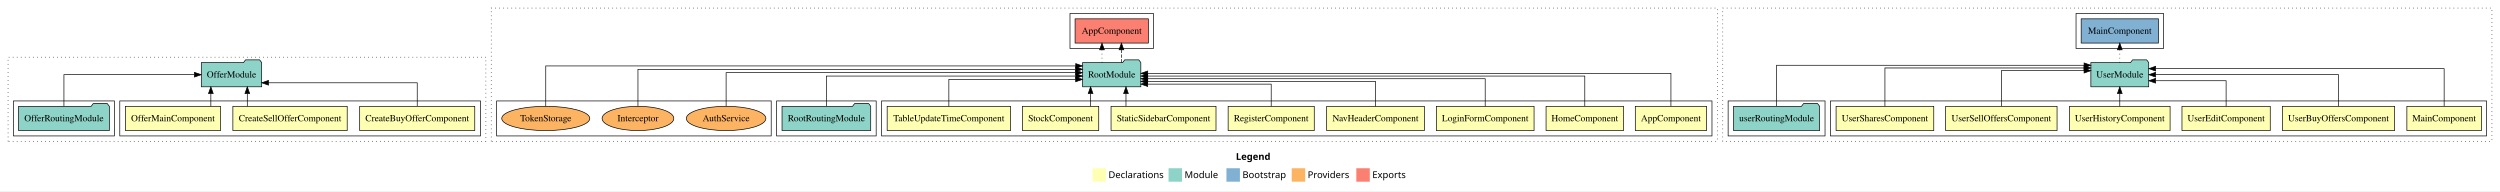
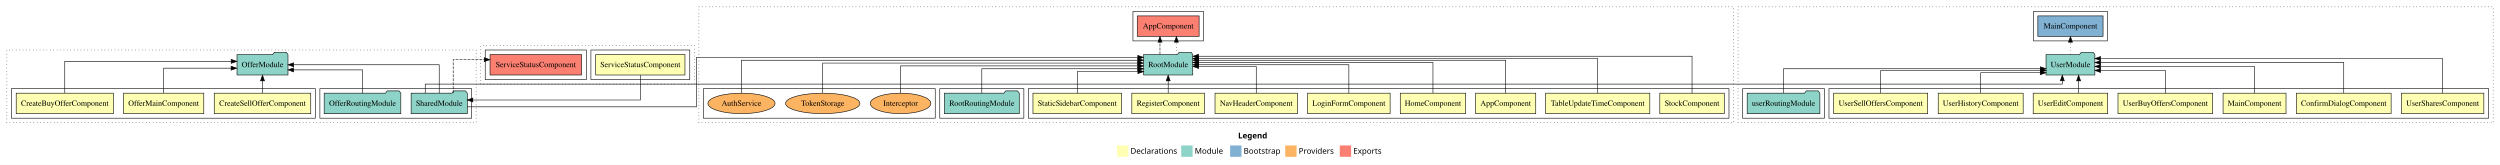
- <svg xmlns="http://www.w3.org/2000/svg" width="3715pt" height="284pt" viewBox="0.00 0.00 3715.00 284.00">
-   <g id="graph0" class="graph" transform="scale(1 1) rotate(0) translate(4 280)">
-     <polygon fill="#ffffff" stroke="transparent" points="-4,4 -4,-280 3711,-280 3711,4 -4,4" />
-     <text text-anchor="start" x="1832.509" y="-42.4" font-family="sans-serif" font-weight="bold" font-size="14.00" fill="#000000">Legend</text>
-     <polygon fill="#ffffb3" stroke="transparent" points="1619.5,-10 1619.5,-30 1639.5,-30 1639.5,-10 1619.5,-10" />
-     <text text-anchor="start" x="1643.129" y="-15.4" font-family="sans-serif" font-size="14.00" fill="#000000">  Declarations</text>
-     <polygon fill="#8dd3c7" stroke="transparent" points="1732.5,-10 1732.5,-30 1752.5,-30 1752.5,-10 1732.5,-10" />
-     <text text-anchor="start" x="1756.225" y="-15.4" font-family="sans-serif" font-size="14.00" fill="#000000">  Module</text>
-     <polygon fill="#80b1d3" stroke="transparent" points="1818.5,-10 1818.5,-30 1838.5,-30 1838.5,-10 1818.5,-10" />
-     <text text-anchor="start" x="1842.281" y="-15.4" font-family="sans-serif" font-size="14.00" fill="#000000">  Bootstrap</text>
-     <polygon fill="#fdb462" stroke="transparent" points="1915.5,-10 1915.5,-30 1935.5,-30 1935.5,-10 1915.5,-10" />
-     <text text-anchor="start" x="1939.173" y="-15.4" font-family="sans-serif" font-size="14.00" fill="#000000">  Providers</text>
-     <polygon fill="#fb8072" stroke="transparent" points="2011.5,-10 2011.5,-30 2031.5,-30 2031.5,-10 2011.5,-10" />
-     <text text-anchor="start" x="2035.226" y="-15.4" font-family="sans-serif" font-size="14.00" fill="#000000">  Exports</text>
+ <svg xmlns="http://www.w3.org/2000/svg" width="4400pt" height="290pt" viewBox="0.00 0.00 4400.00 290.00">
+   <g id="graph0" class="graph" transform="scale(1 1) rotate(0) translate(4 286)">
+     <polygon fill="#ffffff" stroke="transparent" points="-4,4 -4,-286 4396,-286 4396,4 -4,4" />
+     <text text-anchor="start" x="2175.009" y="-42.4" font-family="sans-serif" font-weight="bold" font-size="14.00" fill="#000000">Legend</text>
+     <polygon fill="#ffffb3" stroke="transparent" points="1962,-10 1962,-30 1982,-30 1982,-10 1962,-10" />
+     <text text-anchor="start" x="1985.629" y="-15.4" font-family="sans-serif" font-size="14.00" fill="#000000">  Declarations</text>
+     <polygon fill="#8dd3c7" stroke="transparent" points="2075,-10 2075,-30 2095,-30 2095,-10 2075,-10" />
+     <text text-anchor="start" x="2098.725" y="-15.4" font-family="sans-serif" font-size="14.00" fill="#000000">  Module</text>
+     <polygon fill="#80b1d3" stroke="transparent" points="2161,-10 2161,-30 2181,-30 2181,-10 2161,-10" />
+     <text text-anchor="start" x="2184.781" y="-15.4" font-family="sans-serif" font-size="14.00" fill="#000000">  Bootstrap</text>
+     <polygon fill="#fdb462" stroke="transparent" points="2258,-10 2258,-30 2278,-30 2278,-10 2258,-10" />
+     <text text-anchor="start" x="2281.673" y="-15.4" font-family="sans-serif" font-size="14.00" fill="#000000">  Providers</text>
+     <polygon fill="#fb8072" stroke="transparent" points="2354,-10 2354,-30 2374,-30 2374,-10 2354,-10" />
+     <text text-anchor="start" x="2377.726" y="-15.4" font-family="sans-serif" font-size="14.00" fill="#000000">  Exports</text>
    <g id="clust1" class="cluster">
-       <polygon fill="none" stroke="#000000" stroke-dasharray="1,5" points="8,-70 8,-195 718,-195 718,-70 8,-70" />
+       <polygon fill="none" stroke="#000000" stroke-dasharray="1,5" points="8,-70 8,-198 834,-198 834,-70 8,-70" />
    </g>
    <g id="clust2" class="cluster">
-       <polygon fill="none" stroke="#000000" points="174,-78 174,-130 710,-130 710,-78 174,-78" />
+       <polygon fill="none" stroke="#000000" points="16,-78 16,-130 551,-130 551,-78 16,-78" />
    </g>
    <g id="clust6" class="cluster">
-       <polygon fill="none" stroke="#000000" points="16,-78 16,-130 166,-130 166,-78 16,-78" />
+       <polygon fill="none" stroke="#000000" points="559,-78 559,-130 826,-130 826,-78 559,-78" />
    </g>
    <g id="clust16" class="cluster">
-       <polygon fill="none" stroke="#000000" stroke-dasharray="1,5" points="726,-70 726,-268 2548,-268 2548,-70 726,-70" />
+       <polygon fill="none" stroke="#000000" stroke-dasharray="1,5" points="1226,-70 1226,-274 3047,-274 3047,-70 1226,-70" />
    </g>
    <g id="clust17" class="cluster">
-       <polygon fill="none" stroke="#000000" points="1306,-78 1306,-130 2540,-130 2540,-78 1306,-78" />
+       <polygon fill="none" stroke="#000000" points="1806,-78 1806,-130 3039,-130 3039,-78 1806,-78" />
    </g>
    <g id="clust26" class="cluster">
-       <polygon fill="none" stroke="#000000" points="1150,-78 1150,-130 1298,-130 1298,-78 1150,-78" />
+       <polygon fill="none" stroke="#000000" points="1650,-78 1650,-130 1798,-130 1798,-78 1650,-78" />
    </g>
    <g id="clust27" class="cluster">
-       <polygon fill="none" stroke="#000000" points="1586,-208 1586,-260 1710,-260 1710,-208 1586,-208" />
+       <polygon fill="none" stroke="#000000" points="1990,-214 1990,-266 2114,-266 2114,-214 1990,-214" />
    </g>
    <g id="clust29" class="cluster">
-       <polygon fill="none" stroke="#000000" points="734,-78 734,-130 1142,-130 1142,-78 734,-78" />
+       <polygon fill="none" stroke="#000000" points="1234,-78 1234,-130 1642,-130 1642,-78 1234,-78" />
    </g>
    <g id="clust36" class="cluster">
-       <polygon fill="none" stroke="#000000" stroke-dasharray="1,5" points="2556,-70 2556,-268 3699,-268 3699,-70 2556,-70" />
+       <polygon fill="none" stroke="#000000" stroke-dasharray="1,5" points="842,-138 842,-206 1218,-206 1218,-138 842,-138" />
    </g>
    <g id="clust37" class="cluster">
-       <polygon fill="none" stroke="#000000" points="2716,-78 2716,-130 3691,-130 3691,-78 2716,-78" />
+       <polygon fill="none" stroke="#000000" points="1036,-146 1036,-198 1210,-198 1210,-146 1036,-146" />
+     </g>
+     <g id="clust40" class="cluster">
+       <polygon fill="none" stroke="#000000" points="850,-146 850,-198 1028,-198 1028,-146 850,-146" />
+     </g>
+     <g id="clust43" class="cluster">
+       <polygon fill="none" stroke="#000000" stroke-dasharray="1,5" points="3055,-70 3055,-274 4384,-274 4384,-70 3055,-70" />
    </g>
    <g id="clust44" class="cluster">
-       <polygon fill="none" stroke="#000000" points="2564,-78 2564,-130 2708,-130 2708,-78 2564,-78" />
-     </g>
-     <g id="clust46" class="cluster">
-       <polygon fill="none" stroke="#000000" points="3081,-208 3081,-260 3211,-260 3211,-208 3081,-208" />
+       <polygon fill="none" stroke="#000000" points="3215,-78 3215,-130 4376,-130 4376,-78 3215,-78" />
+     </g>
+     <g id="clust52" class="cluster">
+       <polygon fill="none" stroke="#000000" points="3063,-78 3063,-130 3207,-130 3207,-78 3063,-78" />
+     </g>
+     <g id="clust54" class="cluster">
+       <polygon fill="none" stroke="#000000" points="3575,-214 3575,-266 3705,-266 3705,-214 3575,-214" />
    </g>
    <g id="node1" class="node">
-       <polygon fill="#ffffb3" stroke="#000000" points="701.504,-122 530.496,-122 530.496,-86 701.504,-86 701.504,-122" />
-       <text text-anchor="middle" x="616" y="-99.8" font-family="Times,serif" font-size="14.00" fill="#000000">CreateBuyOfferComponent</text>
+       <polygon fill="#ffffb3" stroke="#000000" points="195.504,-122 24.496,-122 24.496,-86 195.504,-86 195.504,-122" />
+       <text text-anchor="middle" x="110" y="-99.8" font-family="Times,serif" font-size="14.00" fill="#000000">CreateBuyOfferComponent</text>
    </g>
    <g id="node4" class="node">
-       <polygon fill="#8dd3c7" stroke="#000000" points="384.853,-187 381.853,-191 360.853,-191 357.853,-187 295.147,-187 295.147,-151 384.853,-151 384.853,-187" />
-       <text text-anchor="middle" x="340" y="-164.8" font-family="Times,serif" font-size="14.00" fill="#000000">OfferModule</text>
+       <polygon fill="#8dd3c7" stroke="#000000" points="502.853,-190 499.853,-194 478.853,-194 475.853,-190 413.147,-190 413.147,-154 502.853,-154 502.853,-190" />
+       <text text-anchor="middle" x="458" y="-167.8" font-family="Times,serif" font-size="14.00" fill="#000000">OfferModule</text>
    </g>
    <g id="edge1" class="edge">
-       <path fill="none" stroke="#000000" d="M616,-122.24C616,-137.571 616,-157 616,-157 616,-157 394.958,-157 394.958,-157" />
-       <polygon fill="#000000" stroke="#000000" points="394.959,-153.5 384.958,-157 394.958,-160.5 394.959,-153.5" />
+       <path fill="none" stroke="#000000" d="M110,-122.292C110,-144.206 110,-178 110,-178 110,-178 402.862,-178 402.862,-178" />
+       <polygon fill="#000000" stroke="#000000" points="402.862,-181.5 412.862,-178 402.862,-174.5 402.862,-181.5" />
    </g>
    <g id="node2" class="node">
-       <polygon fill="#ffffb3" stroke="#000000" points="511.945,-122 342.055,-122 342.055,-86 511.945,-86 511.945,-122" />
-       <text text-anchor="middle" x="427" y="-99.8" font-family="Times,serif" font-size="14.00" fill="#000000">CreateSellOfferComponent</text>
+       <polygon fill="#ffffb3" stroke="#000000" points="542.945,-122 373.055,-122 373.055,-86 542.945,-86 542.945,-122" />
+       <text text-anchor="middle" x="458" y="-99.8" font-family="Times,serif" font-size="14.00" fill="#000000">CreateSellOfferComponent</text>
    </g>
    <g id="edge2" class="edge">
-       <path fill="none" stroke="#000000" d="M363.477,-122.106C363.477,-122.106 363.477,-140.991 363.477,-140.991" />
-       <polygon fill="#000000" stroke="#000000" points="359.977,-140.991 363.477,-150.991 366.977,-140.991 359.977,-140.991" />
+       <path fill="none" stroke="#000000" d="M458,-122.223C458,-122.223 458,-143.727 458,-143.727" />
+       <polygon fill="#000000" stroke="#000000" points="454.5,-143.727 458,-153.727 461.5,-143.727 454.5,-143.727" />
    </g>
    <g id="node3" class="node">
-       <polygon fill="#ffffb3" stroke="#000000" points="323.685,-122 182.315,-122 182.315,-86 323.685,-86 323.685,-122" />
-       <text text-anchor="middle" x="253" y="-99.8" font-family="Times,serif" font-size="14.00" fill="#000000">OfferMainComponent</text>
+       <polygon fill="#ffffb3" stroke="#000000" points="354.685,-122 213.315,-122 213.315,-86 354.685,-86 354.685,-122" />
+       <text text-anchor="middle" x="284" y="-99.8" font-family="Times,serif" font-size="14.00" fill="#000000">OfferMainComponent</text>
    </g>
    <g id="edge3" class="edge">
-       <path fill="none" stroke="#000000" d="M309.333,-122.106C309.333,-122.106 309.333,-140.991 309.333,-140.991" />
-       <polygon fill="#000000" stroke="#000000" points="305.833,-140.991 309.333,-150.991 312.833,-140.991 305.833,-140.991" />
+       <path fill="none" stroke="#000000" d="M284,-122.267C284,-140.555 284,-166 284,-166 284,-166 402.738,-166 402.738,-166" />
+       <polygon fill="#000000" stroke="#000000" points="402.738,-169.5 412.738,-166 402.738,-162.5 402.738,-169.5" />
    </g>
    <g id="node5" class="node">
-       <polygon fill="#8dd3c7" stroke="#000000" points="158.471,-122 155.471,-126 134.471,-126 131.471,-122 23.529,-122 23.529,-86 158.471,-86 158.471,-122" />
-       <text text-anchor="middle" x="91" y="-99.8" font-family="Times,serif" font-size="14.00" fill="#000000">OfferRoutingModule</text>
+       <polygon fill="#8dd3c7" stroke="#000000" points="701.471,-122 698.471,-126 677.471,-126 674.471,-122 566.529,-122 566.529,-86 701.471,-86 701.471,-122" />
+       <text text-anchor="middle" x="634" y="-99.8" font-family="Times,serif" font-size="14.00" fill="#000000">OfferRoutingModule</text>
    </g>
    <g id="edge4" class="edge">
-       <path fill="none" stroke="#000000" d="M91,-122.106C91,-141.339 91,-169 91,-169 91,-169 284.908,-169 284.908,-169" />
-       <polygon fill="#000000" stroke="#000000" points="284.908,-172.5 294.908,-169 284.908,-165.5 284.908,-172.5" />
+       <path fill="none" stroke="#000000" d="M634,-122.022C634,-139.373 634,-163 634,-163 634,-163 512.868,-163 512.868,-163" />
+       <polygon fill="#000000" stroke="#000000" points="512.868,-159.5 502.868,-163 512.868,-166.5 512.868,-159.5" />
    </g>
    <g id="node6" class="node">
-       <polygon fill="#ffffb3" stroke="#000000" points="2531.94,-122 2426.06,-122 2426.06,-86 2531.94,-86 2531.94,-122" />
-       <text text-anchor="middle" x="2479" y="-99.8" font-family="Times,serif" font-size="14.00" fill="#000000">AppComponent</text>
+       <polygon fill="#8dd3c7" stroke="#000000" points="818.423,-122 815.423,-126 794.423,-126 791.423,-122 719.577,-122 719.577,-86 818.423,-86 818.423,-122" />
+       <text text-anchor="middle" x="769" y="-99.8" font-family="Times,serif" font-size="14.00" fill="#000000">SharedModule</text>
+     </g>
+     <g id="edge5" class="edge">
+       <path fill="none" stroke="#000000" d="M769,-122.223C769,-142.365 769,-172 769,-172 769,-172 512.89,-172 512.89,-172" />
+       <polygon fill="#000000" stroke="#000000" points="512.89,-168.5 502.89,-172 512.89,-175.5 512.89,-168.5" />
+     </g>
+     <g id="node15" class="node">
+       <polygon fill="#8dd3c7" stroke="#000000" points="2095.277,-190 2092.277,-194 2071.277,-194 2068.277,-190 2008.723,-190 2008.723,-154 2095.277,-154 2095.277,-190" />
+       <text text-anchor="middle" x="2052" y="-167.8" font-family="Times,serif" font-size="14.00" fill="#000000">RootModule</text>
+     </g>
+     <g id="edge15" class="edge">
+       <path fill="none" stroke="#000000" d="M818.312,-98C935.65,-98 1221.731,-98 1221.731,-98 1221.731,-98 1221.731,-185 1221.731,-185 1221.731,-185 1998.53,-185 1998.53,-185" />
+       <polygon fill="#000000" stroke="#000000" points="1998.53,-188.5 2008.53,-185 1998.53,-181.5 1998.53,-188.5" />
+     </g>
+     <g id="node22" class="node">
+       <polygon fill="#fb8072" stroke="#000000" points="1019.533,-190 858.467,-190 858.467,-154 1019.533,-154 1019.533,-190" />
+       <text text-anchor="middle" x="939" y="-167.8" font-family="Times,serif" font-size="14.00" fill="#000000">ServiceStatusComponent </text>
+     </g>
+     <g id="edge22" class="edge">
+       <path fill="none" stroke="#000000" stroke-dasharray="5,2" d="M793.606,-122.248C793.606,-145.018 793.606,-181 793.606,-181 793.606,-181 848.224,-181 848.224,-181" />
+       <polygon fill="#000000" stroke="#000000" points="848.224,-184.5 858.224,-181 848.224,-177.5 848.224,-184.5" />
+     </g>
+     <g id="node30" class="node">
+       <polygon fill="#8dd3c7" stroke="#000000" points="3682.976,-190 3679.976,-194 3658.976,-194 3655.976,-190 3597.024,-190 3597.024,-154 3682.976,-154 3682.976,-190" />
+       <text text-anchor="middle" x="3640" y="-167.8" font-family="Times,serif" font-size="14.00" fill="#000000">UserModule</text>
+     </g>
+     <g id="edge30" class="edge">
+       <path fill="none" stroke="#000000" d="M744.394,-122.194C744.394,-130.278 744.394,-138 744.394,-138 744.394,-138 3625.671,-138 3625.671,-138 3625.671,-138 3625.671,-143.806 3625.671,-143.806" />
+       <polygon fill="#000000" stroke="#000000" points="3622.171,-143.805 3625.671,-153.806 3629.171,-143.806 3622.171,-143.805" />
+     </g>
+     <g id="node7" class="node">
+       <polygon fill="#ffffb3" stroke="#000000" points="2698.94,-122 2593.06,-122 2593.06,-86 2698.94,-86 2698.94,-122" />
+       <text text-anchor="middle" x="2646" y="-99.8" font-family="Times,serif" font-size="14.00" fill="#000000">AppComponent</text>
+     </g>
+     <g id="edge6" class="edge">
+       <path fill="none" stroke="#000000" d="M2646,-122.011C2646,-144.485 2646,-180 2646,-180 2646,-180 2105.678,-180 2105.678,-180" />
+       <polygon fill="#000000" stroke="#000000" points="2105.678,-176.5 2095.678,-180 2105.678,-183.5 2105.678,-176.5" />
+     </g>
+     <g id="node8" class="node">
+       <polygon fill="#ffffb3" stroke="#000000" points="2575.545,-122 2460.455,-122 2460.455,-86 2575.545,-86 2575.545,-122" />
+       <text text-anchor="middle" x="2518" y="-99.8" font-family="Times,serif" font-size="14.00" fill="#000000">HomeComponent</text>
+     </g>
+     <g id="edge7" class="edge">
+       <path fill="none" stroke="#000000" d="M2518,-122.169C2518,-143.498 2518,-176 2518,-176 2518,-176 2105.422,-176 2105.422,-176" />
+       <polygon fill="#000000" stroke="#000000" points="2105.422,-172.5 2095.422,-176 2105.422,-179.5 2105.422,-172.5" />
+     </g>
+     <g id="node9" class="node">
+       <polygon fill="#ffffb3" stroke="#000000" points="2442.609,-122 2297.391,-122 2297.391,-86 2442.609,-86 2442.609,-122" />
+       <text text-anchor="middle" x="2370" y="-99.8" font-family="Times,serif" font-size="14.00" fill="#000000">LoginFormComponent</text>
+     </g>
+     <g id="edge8" class="edge">
+       <path fill="none" stroke="#000000" d="M2370,-122.223C2370,-142.365 2370,-172 2370,-172 2370,-172 2105.55,-172 2105.55,-172" />
+       <polygon fill="#000000" stroke="#000000" points="2105.55,-168.5 2095.55,-172 2105.55,-175.5 2105.55,-168.5" />
+     </g>
+     <g id="node10" class="node">
+       <polygon fill="#ffffb3" stroke="#000000" points="2279.565,-122 2134.435,-122 2134.435,-86 2279.565,-86 2279.565,-122" />
+       <text text-anchor="middle" x="2207" y="-99.8" font-family="Times,serif" font-size="14.00" fill="#000000">NavHeaderComponent</text>
+     </g>
+     <g id="edge9" class="edge">
+       <path fill="none" stroke="#000000" d="M2207,-122.106C2207,-141.339 2207,-169 2207,-169 2207,-169 2105.589,-169 2105.589,-169" />
+       <polygon fill="#000000" stroke="#000000" points="2105.589,-165.5 2095.589,-169 2105.589,-172.5 2105.589,-165.5" />
+     </g>
+     <g id="node11" class="node">
+       <polygon fill="#ffffb3" stroke="#000000" points="2115.985,-122 1988.015,-122 1988.015,-86 2115.985,-86 2115.985,-122" />
+       <text text-anchor="middle" x="2052" y="-99.8" font-family="Times,serif" font-size="14.00" fill="#000000">RegisterComponent</text>
+     </g>
+     <g id="edge10" class="edge">
+       <path fill="none" stroke="#000000" d="M2052,-122.223C2052,-122.223 2052,-143.727 2052,-143.727" />
+       <polygon fill="#000000" stroke="#000000" points="2048.5,-143.727 2052,-153.727 2055.5,-143.727 2048.5,-143.727" />
+     </g>
+     <g id="node12" class="node">
+       <polygon fill="#ffffb3" stroke="#000000" points="1969.979,-122 1814.021,-122 1814.021,-86 1969.979,-86 1969.979,-122" />
+       <text text-anchor="middle" x="1892" y="-99.8" font-family="Times,serif" font-size="14.00" fill="#000000">StaticSidebarComponent</text>
+     </g>
+     <g id="edge11" class="edge">
+       <path fill="none" stroke="#000000" d="M1892,-122.027C1892,-138.398 1892,-160 1892,-160 1892,-160 1998.702,-160 1998.702,-160" />
+       <polygon fill="#000000" stroke="#000000" points="1998.702,-163.5 2008.702,-160 1998.702,-156.5 1998.702,-163.5" />
+     </g>
+     <g id="node13" class="node">
+       <polygon fill="#ffffb3" stroke="#000000" points="3030.72,-122 2917.28,-122 2917.28,-86 3030.72,-86 3030.72,-122" />
+       <text text-anchor="middle" x="2974" y="-99.8" font-family="Times,serif" font-size="14.00" fill="#000000">StockComponent</text>
+     </g>
+     <g id="edge12" class="edge">
+       <path fill="none" stroke="#000000" d="M2974,-122.01C2974,-146.421 2974,-187 2974,-187 2974,-187 2105.541,-187 2105.541,-187" />
+       <polygon fill="#000000" stroke="#000000" points="2105.541,-183.5 2095.541,-187 2105.541,-190.5 2105.541,-183.5" />
    </g>
    <g id="node14" class="node">
-       <polygon fill="#8dd3c7" stroke="#000000" points="1691.277,-187 1688.277,-191 1667.277,-191 1664.277,-187 1604.723,-187 1604.723,-151 1691.277,-151 1691.277,-187" />
-       <text text-anchor="middle" x="1648" y="-164.8" font-family="Times,serif" font-size="14.00" fill="#000000">RootModule</text>
-     </g>
-     <g id="edge5" class="edge">
-       <path fill="none" stroke="#000000" d="M2479,-122.308C2479,-142.145 2479,-171 2479,-171 2479,-171 1701.508,-171 1701.508,-171" />
-       <polygon fill="#000000" stroke="#000000" points="1701.508,-167.5 1691.508,-171 1701.508,-174.5 1701.508,-167.5" />
-     </g>
-     <g id="node7" class="node">
-       <polygon fill="#ffffb3" stroke="#000000" points="2408.545,-122 2293.455,-122 2293.455,-86 2408.545,-86 2408.545,-122" />
-       <text text-anchor="middle" x="2351" y="-99.8" font-family="Times,serif" font-size="14.00" fill="#000000">HomeComponent</text>
-     </g>
-     <g id="edge6" class="edge">
-       <path fill="none" stroke="#000000" d="M2351,-122.222C2351,-140.828 2351,-167 2351,-167 2351,-167 1701.445,-167 1701.445,-167" />
-       <polygon fill="#000000" stroke="#000000" points="1701.445,-163.5 1691.445,-167 1701.445,-170.5 1701.445,-163.5" />
-     </g>
-     <g id="node8" class="node">
-       <polygon fill="#ffffb3" stroke="#000000" points="2275.609,-122 2130.391,-122 2130.391,-86 2275.609,-86 2275.609,-122" />
-       <text text-anchor="middle" x="2203" y="-99.8" font-family="Times,serif" font-size="14.00" fill="#000000">LoginFormComponent</text>
-     </g>
-     <g id="edge7" class="edge">
-       <path fill="none" stroke="#000000" d="M2203,-122.022C2203,-139.373 2203,-163 2203,-163 2203,-163 1701.55,-163 1701.55,-163" />
-       <polygon fill="#000000" stroke="#000000" points="1701.55,-159.5 1691.55,-163 1701.55,-166.5 1701.55,-159.5" />
-     </g>
-     <g id="node9" class="node">
-       <polygon fill="#ffffb3" stroke="#000000" points="2112.565,-122 1967.435,-122 1967.435,-86 2112.565,-86 2112.565,-122" />
-       <text text-anchor="middle" x="2040" y="-99.8" font-family="Times,serif" font-size="14.00" fill="#000000">NavHeaderComponent</text>
-     </g>
-     <g id="edge8" class="edge">
-       <path fill="none" stroke="#000000" d="M2040,-122.009C2040,-138.049 2040,-159 2040,-159 2040,-159 1701.449,-159 1701.449,-159" />
-       <polygon fill="#000000" stroke="#000000" points="1701.449,-155.5 1691.449,-159 1701.449,-162.5 1701.449,-155.5" />
-     </g>
-     <g id="node10" class="node">
-       <polygon fill="#ffffb3" stroke="#000000" points="1948.985,-122 1821.015,-122 1821.015,-86 1948.985,-86 1948.985,-122" />
-       <text text-anchor="middle" x="1885" y="-99.8" font-family="Times,serif" font-size="14.00" fill="#000000">RegisterComponent</text>
-     </g>
-     <g id="edge9" class="edge">
-       <path fill="none" stroke="#000000" d="M1885,-122.124C1885,-136.783 1885,-155 1885,-155 1885,-155 1701.469,-155 1701.469,-155" />
-       <polygon fill="#000000" stroke="#000000" points="1701.469,-151.5 1691.469,-155 1701.469,-158.5 1701.469,-151.5" />
-     </g>
-     <g id="node11" class="node">
-       <polygon fill="#ffffb3" stroke="#000000" points="1802.979,-122 1647.021,-122 1647.021,-86 1802.979,-86 1802.979,-122" />
-       <text text-anchor="middle" x="1725" y="-99.8" font-family="Times,serif" font-size="14.00" fill="#000000">StaticSidebarComponent</text>
-     </g>
-     <g id="edge10" class="edge">
-       <path fill="none" stroke="#000000" d="M1669.199,-122.106C1669.199,-122.106 1669.199,-140.991 1669.199,-140.991" />
-       <polygon fill="#000000" stroke="#000000" points="1665.7,-140.991 1669.199,-150.991 1672.7,-140.991 1665.7,-140.991" />
-     </g>
-     <g id="node12" class="node">
-       <polygon fill="#ffffb3" stroke="#000000" points="1628.72,-122 1515.28,-122 1515.28,-86 1628.72,-86 1628.72,-122" />
-       <text text-anchor="middle" x="1572" y="-99.8" font-family="Times,serif" font-size="14.00" fill="#000000">StockComponent</text>
-     </g>
-     <g id="edge11" class="edge">
-       <path fill="none" stroke="#000000" d="M1616.611,-122.106C1616.611,-122.106 1616.611,-140.991 1616.611,-140.991" />
-       <polygon fill="#000000" stroke="#000000" points="1613.111,-140.991 1616.611,-150.991 1620.111,-140.991 1613.111,-140.991" />
-     </g>
-     <g id="node13" class="node">
-       <polygon fill="#ffffb3" stroke="#000000" points="1497.68,-122 1314.32,-122 1314.32,-86 1497.68,-86 1497.68,-122" />
-       <text text-anchor="middle" x="1406" y="-99.8" font-family="Times,serif" font-size="14.00" fill="#000000">TableUpdateTimeComponent</text>
-     </g>
-     <g id="edge12" class="edge">
-       <path fill="none" stroke="#000000" d="M1406,-122.034C1406,-139.06 1406,-162 1406,-162 1406,-162 1594.456,-162 1594.456,-162" />
-       <polygon fill="#000000" stroke="#000000" points="1594.456,-165.5 1604.456,-162 1594.456,-158.5 1594.456,-165.5" />
+       <polygon fill="#ffffb3" stroke="#000000" points="2899.68,-122 2716.32,-122 2716.32,-86 2899.68,-86 2899.68,-122" />
+       <text text-anchor="middle" x="2808" y="-99.8" font-family="Times,serif" font-size="14.00" fill="#000000">TableUpdateTimeComponent</text>
+     </g>
+     <g id="edge13" class="edge">
+       <path fill="none" stroke="#000000" d="M2808,-122.323C2808,-145.66 2808,-183 2808,-183 2808,-183 2105.361,-183 2105.361,-183" />
+       <polygon fill="#000000" stroke="#000000" points="2105.361,-179.5 2095.361,-183 2105.361,-186.5 2105.361,-179.5" />
+     </g>
+     <g id="node17" class="node">
+       <polygon fill="#fb8072" stroke="#000000" points="2106.439,-258 1997.561,-258 1997.561,-222 2106.439,-222 2106.439,-258" />
+       <text text-anchor="middle" x="2052" y="-235.8" font-family="Times,serif" font-size="14.00" fill="#000000">AppComponent </text>
+     </g>
+     <g id="edge16" class="edge">
+       <path fill="none" stroke="#000000" stroke-dasharray="5,2" d="M2037.537,-190.223C2037.537,-190.223 2037.537,-211.727 2037.537,-211.727" />
+       <polygon fill="#000000" stroke="#000000" points="2034.037,-211.727 2037.537,-221.727 2041.037,-211.727 2034.037,-211.727" />
+     </g>
+     <g id="edge17" class="edge">
+       <path fill="none" stroke="#000000" stroke-dasharray="1,5" d="M2066.463,-190.223C2066.463,-190.223 2066.463,-211.727 2066.463,-211.727" />
+       <polygon fill="#000000" stroke="#000000" points="2062.963,-211.727 2066.463,-221.727 2069.963,-211.727 2062.963,-211.727" />
    </g>
    <g id="node16" class="node">
-       <polygon fill="#fb8072" stroke="#000000" points="1702.439,-252 1593.561,-252 1593.561,-216 1702.439,-216 1702.439,-252" />
-       <text text-anchor="middle" x="1648" y="-229.8" font-family="Times,serif" font-size="14.00" fill="#000000">AppComponent </text>
+       <polygon fill="#8dd3c7" stroke="#000000" points="1789.895,-122 1786.895,-126 1765.895,-126 1762.895,-122 1658.105,-122 1658.105,-86 1789.895,-86 1789.895,-122" />
+       <text text-anchor="middle" x="1724" y="-99.8" font-family="Times,serif" font-size="14.00" fill="#000000">RootRoutingModule</text>
    </g>
    <g id="edge14" class="edge">
-       <path fill="none" stroke="#000000" stroke-dasharray="5,2" d="M1662.463,-187.106C1662.463,-187.106 1662.463,-205.991 1662.463,-205.991" />
-       <polygon fill="#000000" stroke="#000000" points="1658.963,-205.991 1662.463,-215.991 1665.963,-205.991 1658.963,-205.991" />
-     </g>
-     <g id="edge15" class="edge">
-       <path fill="none" stroke="#000000" stroke-dasharray="1,5" d="M1633.537,-187.106C1633.537,-187.106 1633.537,-205.991 1633.537,-205.991" />
-       <polygon fill="#000000" stroke="#000000" points="1630.037,-205.991 1633.537,-215.991 1637.037,-205.991 1630.037,-205.991" />
-     </g>
-     <g id="node15" class="node">
-       <polygon fill="#8dd3c7" stroke="#000000" points="1289.895,-122 1286.895,-126 1265.895,-126 1262.895,-122 1158.105,-122 1158.105,-86 1289.895,-86 1289.895,-122" />
-       <text text-anchor="middle" x="1224" y="-99.8" font-family="Times,serif" font-size="14.00" fill="#000000">RootRoutingModule</text>
-     </g>
-     <g id="edge13" class="edge">
-       <path fill="none" stroke="#000000" d="M1224,-122.222C1224,-140.828 1224,-167 1224,-167 1224,-167 1594.617,-167 1594.617,-167" />
-       <polygon fill="#000000" stroke="#000000" points="1594.617,-170.5 1604.617,-167 1594.617,-163.5 1594.617,-170.5" />
-     </g>
-     <g id="node17" class="node">
-       <ellipse fill="#fdb462" stroke="#000000" cx="1075" cy="-104" rx="59.108" ry="18" />
-       <text text-anchor="middle" x="1075" y="-99.8" font-family="Times,serif" font-size="14.00" fill="#000000">AuthService</text>
-     </g>
-     <g id="edge16" class="edge">
-       <path fill="none" stroke="#000000" d="M1075,-122.223C1075,-142.365 1075,-172 1075,-172 1075,-172 1594.462,-172 1594.462,-172" />
-       <polygon fill="#000000" stroke="#000000" points="1594.462,-175.5 1604.462,-172 1594.461,-168.5 1594.462,-175.5" />
+       <path fill="none" stroke="#000000" d="M1724,-122.302C1724,-140.27 1724,-165 1724,-165 1724,-165 1998.444,-165 1998.444,-165" />
+       <polygon fill="#000000" stroke="#000000" points="1998.444,-168.5 2008.444,-165 1998.444,-161.5 1998.444,-168.5" />
    </g>
    <g id="node18" class="node">
-       <ellipse fill="#fdb462" stroke="#000000" cx="944" cy="-104" rx="53.288" ry="18" />
-       <text text-anchor="middle" x="944" y="-99.8" font-family="Times,serif" font-size="14.00" fill="#000000">Interceptor</text>
-     </g>
-     <g id="edge17" class="edge">
-       <path fill="none" stroke="#000000" d="M944,-122.045C944,-143.662 944,-177 944,-177 944,-177 1594.493,-177 1594.493,-177" />
-       <polygon fill="#000000" stroke="#000000" points="1594.493,-180.5 1604.493,-177 1594.493,-173.5 1594.493,-180.5" />
+       <ellipse fill="#fdb462" stroke="#000000" cx="1301" cy="-104" rx="59.108" ry="18" />
+       <text text-anchor="middle" x="1301" y="-99.8" font-family="Times,serif" font-size="14.00" fill="#000000">AuthService</text>
+     </g>
+     <g id="edge18" class="edge">
+       <path fill="none" stroke="#000000" d="M1301,-122.011C1301,-144.485 1301,-180 1301,-180 1301,-180 1998.652,-180 1998.652,-180" />
+       <polygon fill="#000000" stroke="#000000" points="1998.652,-183.5 2008.652,-180 1998.652,-176.5 1998.652,-183.5" />
    </g>
    <g id="node19" class="node">
-       <ellipse fill="#fdb462" stroke="#000000" cx="807" cy="-104" rx="65.411" ry="18" />
-       <text text-anchor="middle" x="807" y="-99.8" font-family="Times,serif" font-size="14.00" fill="#000000">TokenStorage</text>
-     </g>
-     <g id="edge18" class="edge">
-       <path fill="none" stroke="#000000" d="M807,-122.091C807,-145.133 807,-182 807,-182 807,-182 1594.555,-182 1594.555,-182" />
-       <polygon fill="#000000" stroke="#000000" points="1594.555,-185.5 1604.555,-182 1594.555,-178.5 1594.555,-185.5" />
+       <ellipse fill="#fdb462" stroke="#000000" cx="1581" cy="-104" rx="53.288" ry="18" />
+       <text text-anchor="middle" x="1581" y="-99.8" font-family="Times,serif" font-size="14.00" fill="#000000">Interceptor</text>
+     </g>
+     <g id="edge19" class="edge">
+       <path fill="none" stroke="#000000" d="M1581,-122.035C1581,-141.576 1581,-170 1581,-170 1581,-170 1998.534,-170 1998.534,-170" />
+       <polygon fill="#000000" stroke="#000000" points="1998.534,-173.5 2008.534,-170 1998.534,-166.5 1998.534,-173.5" />
    </g>
    <g id="node20" class="node">
-       <polygon fill="#ffffb3" stroke="#000000" points="3683.382,-122 3572.618,-122 3572.618,-86 3683.382,-86 3683.382,-122" />
-       <text text-anchor="middle" x="3628" y="-99.8" font-family="Times,serif" font-size="14.00" fill="#000000">MainComponent</text>
+       <ellipse fill="#fdb462" stroke="#000000" cx="1444" cy="-104" rx="65.411" ry="18" />
+       <text text-anchor="middle" x="1444" y="-99.8" font-family="Times,serif" font-size="14.00" fill="#000000">TokenStorage</text>
+     </g>
+     <g id="edge20" class="edge">
+       <path fill="none" stroke="#000000" d="M1444,-122.284C1444,-143.321 1444,-175 1444,-175 1444,-175 1998.274,-175 1998.274,-175" />
+       <polygon fill="#000000" stroke="#000000" points="1998.274,-178.5 2008.274,-175 1998.274,-171.5 1998.274,-178.5" />
+     </g>
+     <g id="node21" class="node">
+       <polygon fill="#ffffb3" stroke="#000000" points="1201.534,-190 1044.466,-190 1044.466,-154 1201.534,-154 1201.534,-190" />
+       <text text-anchor="middle" x="1123" y="-167.8" font-family="Times,serif" font-size="14.00" fill="#000000">ServiceStatusComponent</text>
+     </g>
+     <g id="edge21" class="edge">
+       <path fill="none" stroke="#000000" d="M1123,-153.733C1123,-135.445 1123,-110 1123,-110 1123,-110 828.222,-110 828.222,-110" />
+       <polygon fill="#000000" stroke="#000000" points="828.222,-106.5 818.222,-110 828.222,-113.5 828.222,-106.5" />
+     </g>
+     <g id="node23" class="node">
+       <polygon fill="#ffffb3" stroke="#000000" points="4204.374,-122 4037.626,-122 4037.626,-86 4204.374,-86 4204.374,-122" />
+       <text text-anchor="middle" x="4121" y="-99.8" font-family="Times,serif" font-size="14.00" fill="#000000">ConfirmDialogComponent</text>
+     </g>
+     <g id="edge23" class="edge">
+       <path fill="none" stroke="#000000" d="M4121,-122.169C4121,-143.498 4121,-176 4121,-176 4121,-176 3693.109,-176 3693.109,-176" />
+       <polygon fill="#000000" stroke="#000000" points="3693.109,-172.5 3683.109,-176 3693.109,-179.5 3693.109,-172.5" />
+     </g>
+     <g id="node24" class="node">
+       <polygon fill="#ffffb3" stroke="#000000" points="4019.382,-122 3908.618,-122 3908.618,-86 4019.382,-86 4019.382,-122" />
+       <text text-anchor="middle" x="3964" y="-99.8" font-family="Times,serif" font-size="14.00" fill="#000000">MainComponent</text>
+     </g>
+     <g id="edge24" class="edge">
+       <path fill="none" stroke="#000000" d="M3964,-122.106C3964,-141.339 3964,-169 3964,-169 3964,-169 3693.025,-169 3693.025,-169" />
+       <polygon fill="#000000" stroke="#000000" points="3693.025,-165.5 3683.025,-169 3693.025,-172.5 3693.025,-165.5" />
+     </g>
+     <g id="node25" class="node">
+       <polygon fill="#ffffb3" stroke="#000000" points="3890.343,-122 3723.657,-122 3723.657,-86 3890.343,-86 3890.343,-122" />
+       <text text-anchor="middle" x="3807" y="-99.8" font-family="Times,serif" font-size="14.00" fill="#000000">UserBuyOffersComponent</text>
+     </g>
+     <g id="edge25" class="edge">
+       <path fill="none" stroke="#000000" d="M3807,-122.034C3807,-139.06 3807,-162 3807,-162 3807,-162 3693.007,-162 3693.007,-162" />
+       <polygon fill="#000000" stroke="#000000" points="3693.007,-158.5 3683.007,-162 3693.007,-165.5 3693.007,-158.5" />
    </g>
    <g id="node26" class="node">
-       <polygon fill="#8dd3c7" stroke="#000000" points="3188.976,-187 3185.976,-191 3164.976,-191 3161.976,-187 3103.024,-187 3103.024,-151 3188.976,-151 3188.976,-187" />
-       <text text-anchor="middle" x="3146" y="-164.8" font-family="Times,serif" font-size="14.00" fill="#000000">UserModule</text>
-     </g>
-     <g id="edge19" class="edge">
-       <path fill="none" stroke="#000000" d="M3628,-122.292C3628,-144.206 3628,-178 3628,-178 3628,-178 3199.198,-178 3199.198,-178" />
-       <polygon fill="#000000" stroke="#000000" points="3199.198,-174.5 3189.198,-178 3199.198,-181.5 3199.198,-174.5" />
-     </g>
-     <g id="node21" class="node">
-       <polygon fill="#ffffb3" stroke="#000000" points="3554.343,-122 3387.657,-122 3387.657,-86 3554.343,-86 3554.343,-122" />
-       <text text-anchor="middle" x="3471" y="-99.8" font-family="Times,serif" font-size="14.00" fill="#000000">UserBuyOffersComponent</text>
-     </g>
-     <g id="edge20" class="edge">
-       <path fill="none" stroke="#000000" d="M3471,-122.106C3471,-141.339 3471,-169 3471,-169 3471,-169 3199.157,-169 3199.157,-169" />
-       <polygon fill="#000000" stroke="#000000" points="3199.157,-165.5 3189.157,-169 3199.157,-172.5 3199.157,-165.5" />
-     </g>
-     <g id="node22" class="node">
-       <polygon fill="#ffffb3" stroke="#000000" points="3369.593,-122 3238.407,-122 3238.407,-86 3369.593,-86 3369.593,-122" />
-       <text text-anchor="middle" x="3304" y="-99.8" font-family="Times,serif" font-size="14.00" fill="#000000">UserEditComponent</text>
-     </g>
-     <g id="edge21" class="edge">
-       <path fill="none" stroke="#000000" d="M3304,-122.027C3304,-138.398 3304,-160 3304,-160 3304,-160 3199.174,-160 3199.174,-160" />
-       <polygon fill="#000000" stroke="#000000" points="3199.174,-156.5 3189.174,-160 3199.174,-163.5 3199.174,-156.5" />
-     </g>
-     <g id="node23" class="node">
-       <polygon fill="#ffffb3" stroke="#000000" points="3220.752,-122 3071.248,-122 3071.248,-86 3220.752,-86 3220.752,-122" />
-       <text text-anchor="middle" x="3146" y="-99.8" font-family="Times,serif" font-size="14.00" fill="#000000">UserHistoryComponent</text>
-     </g>
-     <g id="edge22" class="edge">
-       <path fill="none" stroke="#000000" d="M3146,-122.106C3146,-122.106 3146,-140.991 3146,-140.991" />
-       <polygon fill="#000000" stroke="#000000" points="3142.5,-140.991 3146,-150.991 3149.5,-140.991 3142.5,-140.991" />
-     </g>
-     <g id="node24" class="node">
-       <polygon fill="#ffffb3" stroke="#000000" points="3052.785,-122 2887.215,-122 2887.215,-86 3052.785,-86 3052.785,-122" />
-       <text text-anchor="middle" x="2970" y="-99.8" font-family="Times,serif" font-size="14.00" fill="#000000">UserSellOffersComponent</text>
-     </g>
-     <g id="edge23" class="edge">
-       <path fill="none" stroke="#000000" d="M2970,-122.284C2970,-143.321 2970,-175 2970,-175 2970,-175 3092.946,-175 3092.946,-175" />
-       <polygon fill="#000000" stroke="#000000" points="3092.946,-178.5 3102.946,-175 3092.945,-171.5 3092.946,-178.5" />
-     </g>
-     <g id="node25" class="node">
-       <polygon fill="#ffffb3" stroke="#000000" points="2869.576,-122 2724.424,-122 2724.424,-86 2869.576,-86 2869.576,-122" />
-       <text text-anchor="middle" x="2797" y="-99.8" font-family="Times,serif" font-size="14.00" fill="#000000">UserSharesComponent</text>
-     </g>
-     <g id="edge24" class="edge">
-       <path fill="none" stroke="#000000" d="M2797,-122.155C2797,-144.352 2797,-179 2797,-179 2797,-179 3092.856,-179 3092.856,-179" />
-       <polygon fill="#000000" stroke="#000000" points="3092.856,-182.5 3102.856,-179 3092.856,-175.5 3092.856,-182.5" />
+       <polygon fill="#ffffb3" stroke="#000000" points="3705.593,-122 3574.407,-122 3574.407,-86 3705.593,-86 3705.593,-122" />
+       <text text-anchor="middle" x="3640" y="-99.8" font-family="Times,serif" font-size="14.00" fill="#000000">UserEditComponent</text>
+     </g>
+     <g id="edge26" class="edge">
+       <path fill="none" stroke="#000000" d="M3654.329,-122.223C3654.329,-122.223 3654.329,-143.727 3654.329,-143.727" />
+       <polygon fill="#000000" stroke="#000000" points="3650.829,-143.727 3654.329,-153.727 3657.829,-143.727 3650.829,-143.727" />
+     </g>
+     <g id="node27" class="node">
+       <polygon fill="#ffffb3" stroke="#000000" points="3556.752,-122 3407.248,-122 3407.248,-86 3556.752,-86 3556.752,-122" />
+       <text text-anchor="middle" x="3482" y="-99.8" font-family="Times,serif" font-size="14.00" fill="#000000">UserHistoryComponent</text>
+     </g>
+     <g id="edge27" class="edge">
+       <path fill="none" stroke="#000000" d="M3482,-122.282C3482,-137.948 3482,-158 3482,-158 3482,-158 3586.826,-158 3586.826,-158" />
+       <polygon fill="#000000" stroke="#000000" points="3586.826,-161.5 3596.826,-158 3586.826,-154.5 3586.826,-161.5" />
    </g>
    <g id="node28" class="node">
-       <polygon fill="#80b1d3" stroke="#000000" points="3203.383,-252 3088.617,-252 3088.617,-216 3203.383,-216 3203.383,-252" />
-       <text text-anchor="middle" x="3146" y="-229.8" font-family="Times,serif" font-size="14.00" fill="#000000">MainComponent </text>
-     </g>
-     <g id="edge26" class="edge">
-       <path fill="none" stroke="#000000" stroke-dasharray="1,5" d="M3146,-187.106C3146,-187.106 3146,-205.991 3146,-205.991" />
-       <polygon fill="#000000" stroke="#000000" points="3142.5,-205.991 3146,-215.991 3149.5,-205.991 3142.5,-205.991" />
-     </g>
-     <g id="node27" class="node">
-       <polygon fill="#8dd3c7" stroke="#000000" points="2699.987,-122 2696.987,-126 2675.987,-126 2672.987,-122 2572.013,-122 2572.013,-86 2699.987,-86 2699.987,-122" />
-       <text text-anchor="middle" x="2636" y="-99.8" font-family="Times,serif" font-size="14.00" fill="#000000">userRoutingModule</text>
-     </g>
-     <g id="edge25" class="edge">
-       <path fill="none" stroke="#000000" d="M2636,-122.323C2636,-145.66 2636,-183 2636,-183 2636,-183 3092.957,-183 3092.957,-183" />
-       <polygon fill="#000000" stroke="#000000" points="3092.957,-186.5 3102.957,-183 3092.957,-179.5 3092.957,-186.5" />
+       <polygon fill="#ffffb3" stroke="#000000" points="3388.785,-122 3223.215,-122 3223.215,-86 3388.785,-86 3388.785,-122" />
+       <text text-anchor="middle" x="3306" y="-99.8" font-family="Times,serif" font-size="14.00" fill="#000000">UserSellOffersComponent</text>
+     </g>
+     <g id="edge28" class="edge">
+       <path fill="none" stroke="#000000" d="M3306,-122.034C3306,-139.06 3306,-162 3306,-162 3306,-162 3587.019,-162 3587.019,-162" />
+       <polygon fill="#000000" stroke="#000000" points="3587.019,-165.5 3597.019,-162 3587.019,-158.5 3587.019,-165.5" />
+     </g>
+     <g id="node29" class="node">
+       <polygon fill="#ffffb3" stroke="#000000" points="4367.576,-122 4222.424,-122 4222.424,-86 4367.576,-86 4367.576,-122" />
+       <text text-anchor="middle" x="4295" y="-99.8" font-family="Times,serif" font-size="14.00" fill="#000000">UserSharesComponent</text>
+     </g>
+     <g id="edge29" class="edge">
+       <path fill="none" stroke="#000000" d="M4295,-122.323C4295,-145.66 4295,-183 4295,-183 4295,-183 3692.976,-183 3692.976,-183" />
+       <polygon fill="#000000" stroke="#000000" points="3692.976,-179.5 3682.976,-183 3692.976,-186.5 3692.976,-179.5" />
+     </g>
+     <g id="node32" class="node">
+       <polygon fill="#80b1d3" stroke="#000000" points="3697.383,-258 3582.617,-258 3582.617,-222 3697.383,-222 3697.383,-258" />
+       <text text-anchor="middle" x="3640" y="-235.8" font-family="Times,serif" font-size="14.00" fill="#000000">MainComponent </text>
+     </g>
+     <g id="edge32" class="edge">
+       <path fill="none" stroke="#000000" stroke-dasharray="1,5" d="M3640,-190.223C3640,-190.223 3640,-211.727 3640,-211.727" />
+       <polygon fill="#000000" stroke="#000000" points="3636.5,-211.727 3640,-221.727 3643.5,-211.727 3636.5,-211.727" />
+     </g>
+     <g id="node31" class="node">
+       <polygon fill="#8dd3c7" stroke="#000000" points="3198.987,-122 3195.987,-126 3174.987,-126 3171.987,-122 3071.013,-122 3071.013,-86 3198.987,-86 3198.987,-122" />
+       <text text-anchor="middle" x="3135" y="-99.8" font-family="Times,serif" font-size="14.00" fill="#000000">userRoutingModule</text>
+     </g>
+     <g id="edge31" class="edge">
+       <path fill="none" stroke="#000000" d="M3135,-122.302C3135,-140.27 3135,-165 3135,-165 3135,-165 3586.944,-165 3586.944,-165" />
+       <polygon fill="#000000" stroke="#000000" points="3586.944,-168.5 3596.944,-165 3586.944,-161.5 3586.944,-168.5" />
    </g>
  </g>
</svg>
